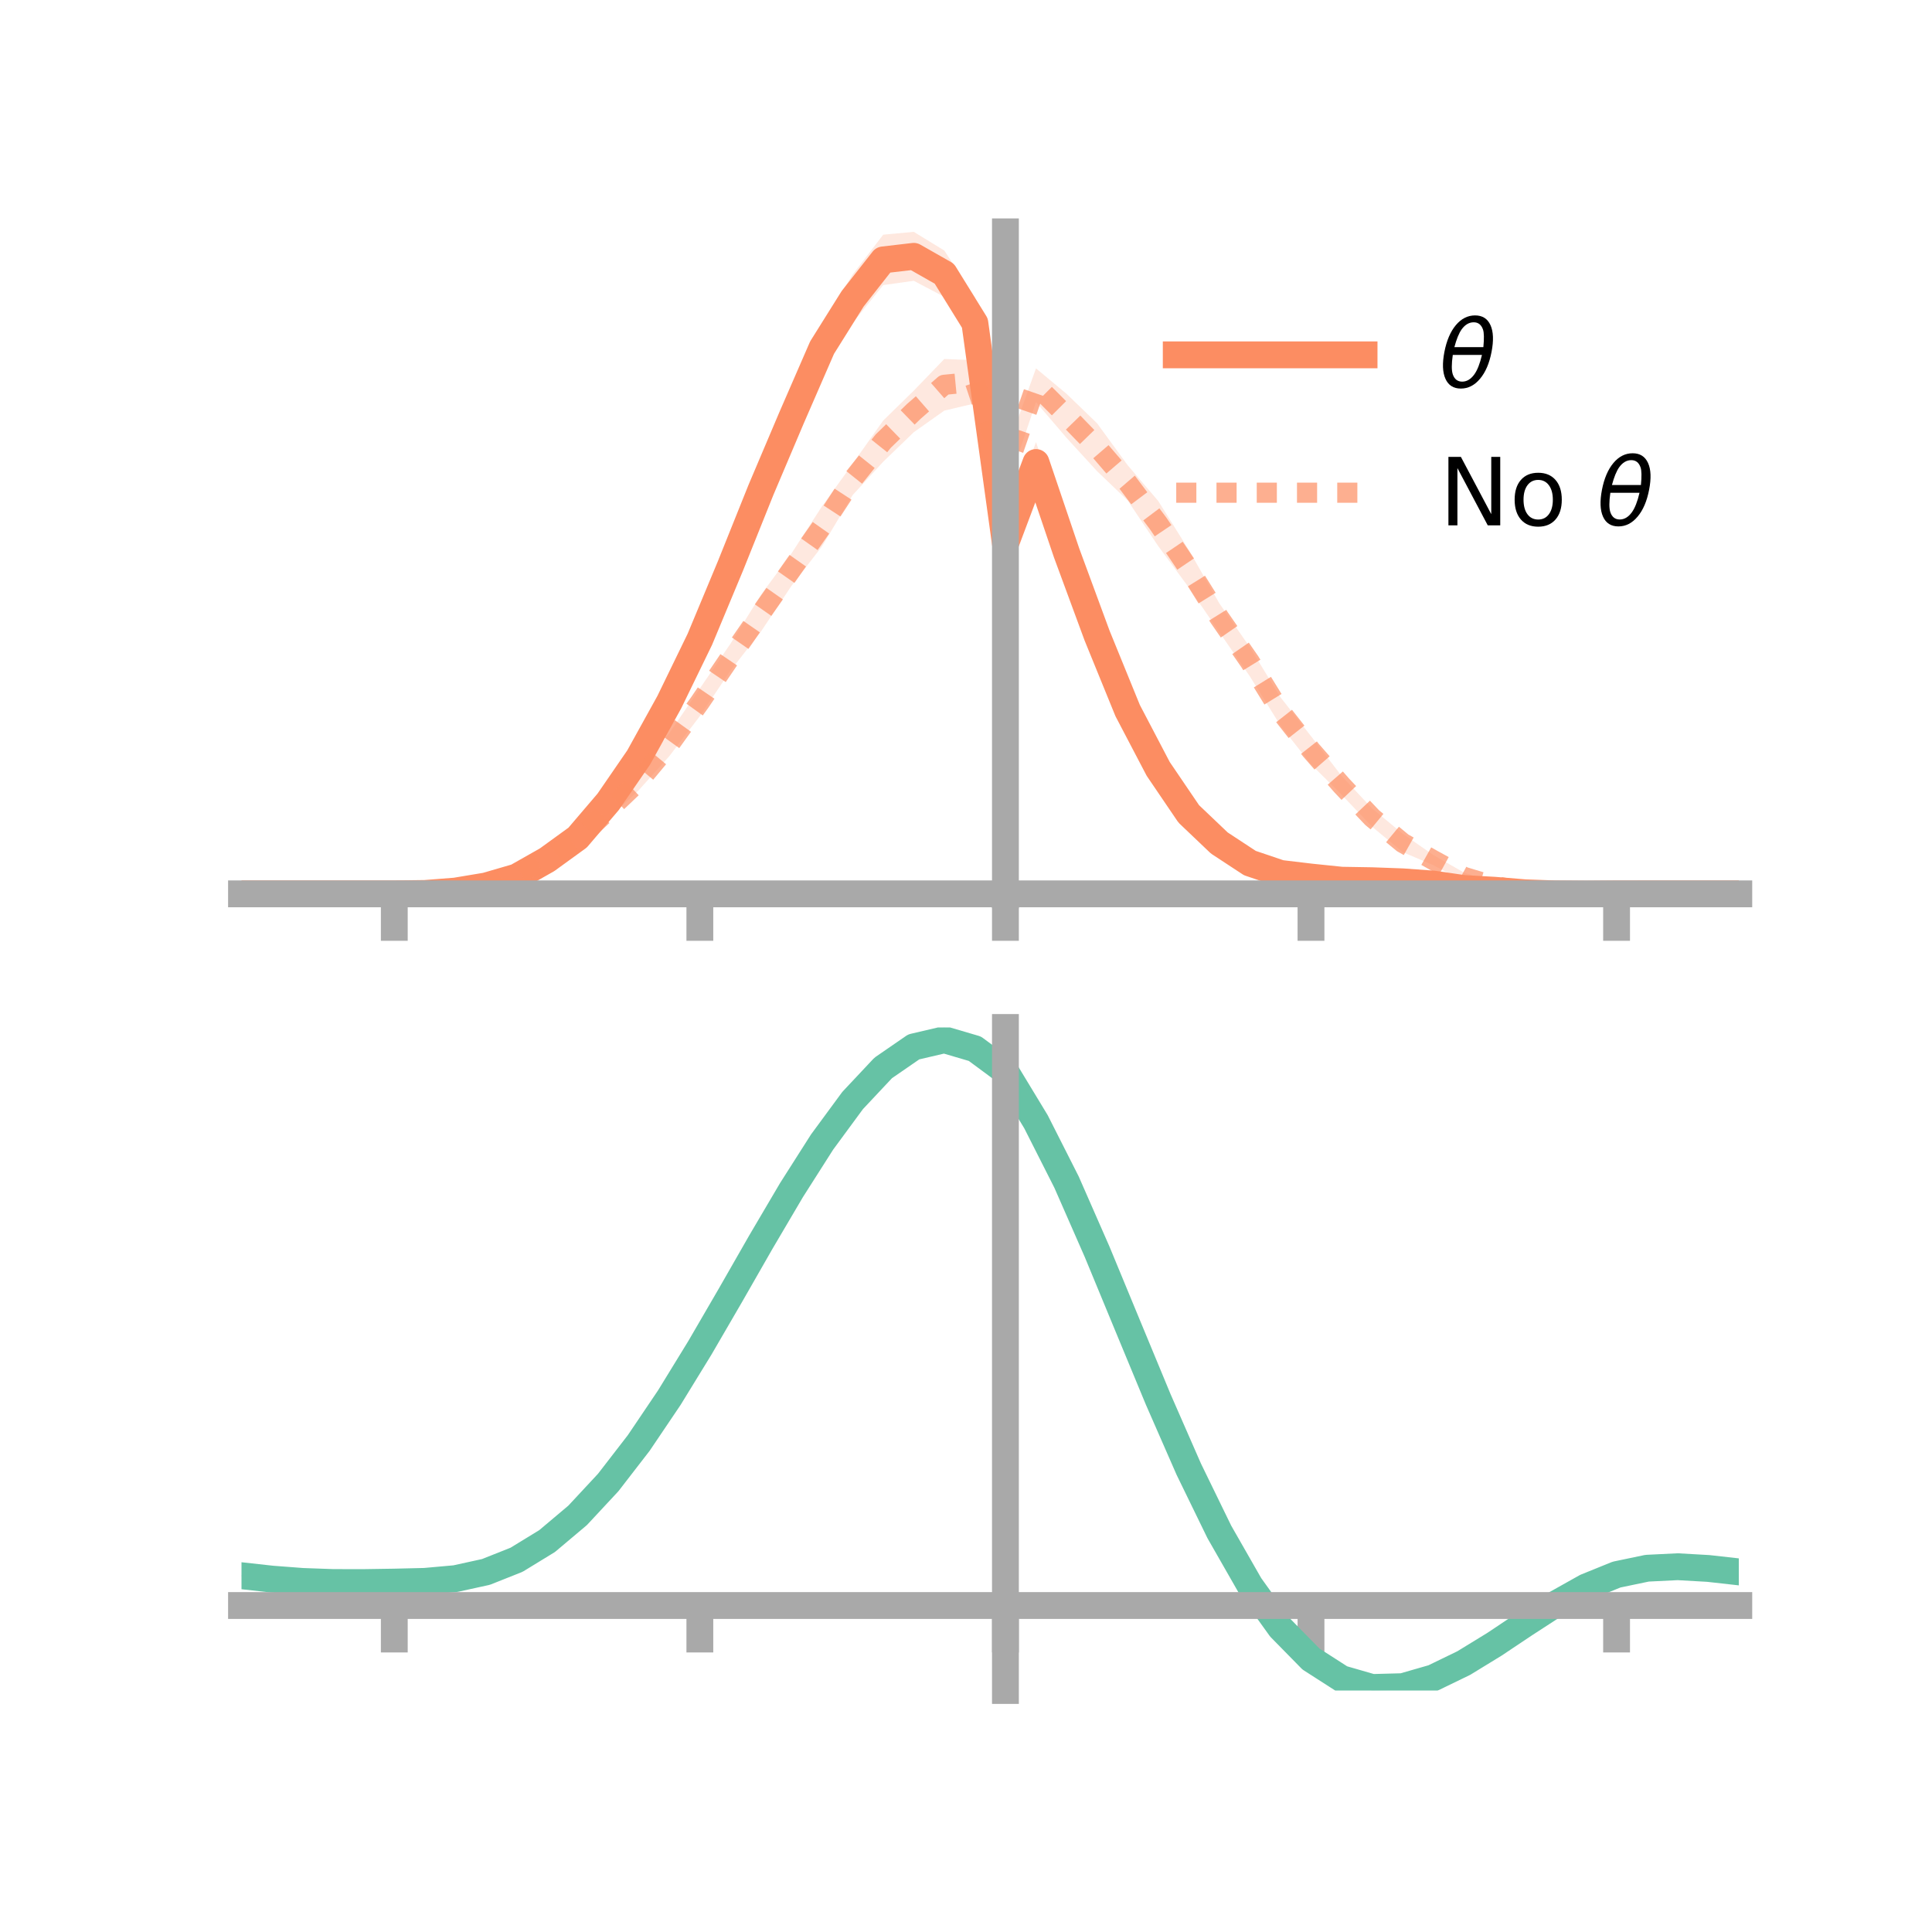
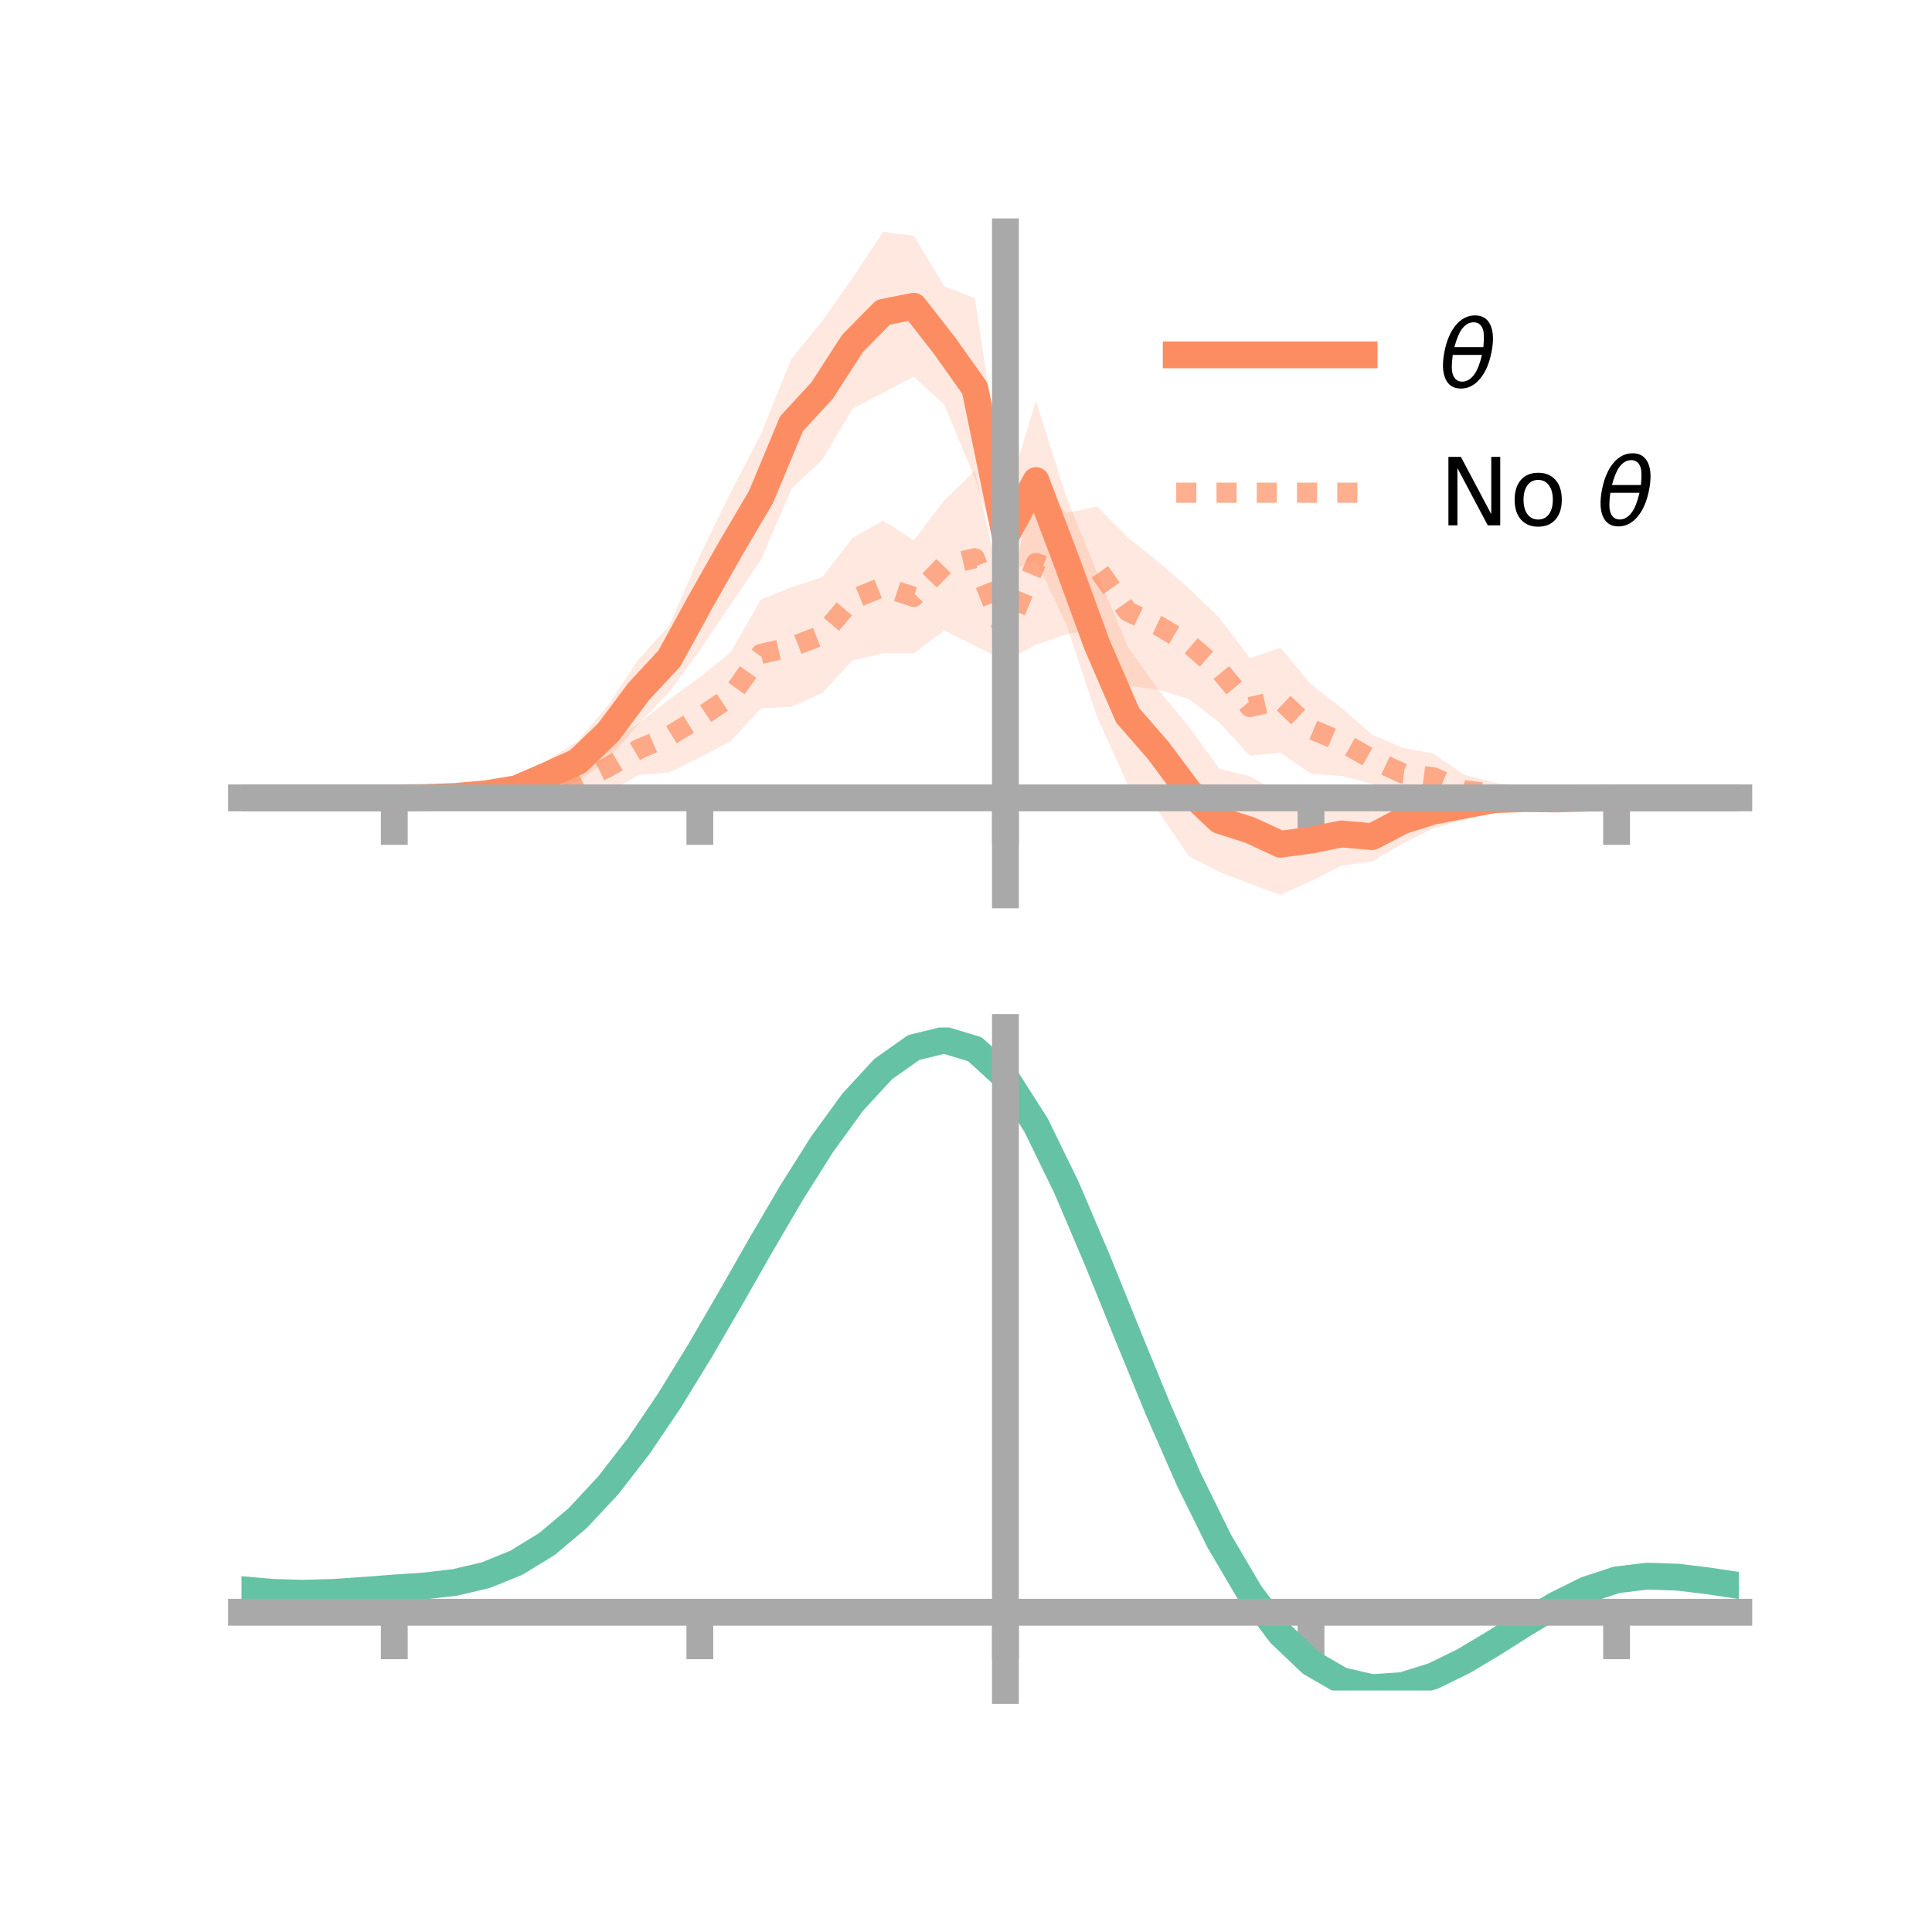
<svg xmlns="http://www.w3.org/2000/svg" xmlns:xlink="http://www.w3.org/1999/xlink" height="144pt" version="1.1" viewBox="0 0 144 144" width="144pt">
  <defs>
    <style type="text/css">
*{stroke-linecap:butt;stroke-linejoin:round;}
  </style>
  </defs>
  <g id="figure_1">
    <g id="patch_1">
      <path d="M 0 144  L 144 144  L 144 0  L 0 0  z " style="fill:none;" />
    </g>
    <g id="axes_1">
      <g id="patch_2">
        <path d="M 18 66.698  L 129.6 66.698  L 129.6 17.28  L 18 17.28  z " style="fill:none;" />
      </g>
      <g id="PolyCollection_1">
-         <path clip-path="url(#p0f44cebcbf)" d="M 18 66.622  L 18 66.622  L 20.278 66.622  L 22.555 66.622  L 24.833 66.622  L 27.11 66.622  L 29.388 66.62  L 31.665 66.565  L 33.943 66.337  L 36.22 65.897  L 38.498 65.11  L 40.776 63.826  L 43.053 61.907  L 45.331 59.196  L 47.608 55.665  L 49.886 51.383  L 52.163 46.469  L 54.441 41.012  L 56.718 34.946  L 58.996 29.498  L 61.273 24.164  L 63.551 20.463  L 65.829 17.492  L 68.106 17.28  L 70.384 18.674  L 72.661 22.162  L 74.939 39.246  L 77.216 32.953  L 79.494 39.562  L 81.771 45.988  L 84.049 51.633  L 86.327 56.289  L 88.604 59.674  L 90.882 61.947  L 93.159 63.664  L 95.437 64.51  L 97.714 64.669  L 99.992 65.108  L 102.269 65.119  L 104.547 65.365  L 106.824 65.553  L 109.102 65.931  L 111.38 66.147  L 113.657 66.394  L 115.935 66.552  L 118.212 66.617  L 120.49 66.623  L 122.767 66.622  L 125.045 66.622  L 127.322 66.622  L 129.6 66.622  L 129.6 66.622  L 129.6 66.622  L 127.322 66.622  L 125.045 66.622  L 122.767 66.623  L 120.49 66.627  L 118.212 66.672  L 115.935 66.698  L 113.657 66.69  L 111.38 66.559  L 109.102 66.517  L 106.824 66.23  L 104.547 66.086  L 102.269 66.167  L 99.992 66.102  L 97.714 66.07  L 95.437 65.688  L 93.159 64.993  L 90.882 63.718  L 88.604 61.654  L 86.327 58.332  L 84.049 54.292  L 81.771 48.761  L 79.494 42.838  L 77.216 35.992  L 74.939 41.809  L 72.661 26  L 70.384 22.126  L 68.106 20.929  L 65.829 21.249  L 63.551 24.074  L 61.273 27.653  L 58.996 32.789  L 56.718 38.079  L 54.441 43.361  L 52.163 48.83  L 49.886 53.284  L 47.608 57.234  L 45.331 60.327  L 43.053 62.952  L 40.776 64.339  L 38.498 65.633  L 36.22 66.172  L 33.943 66.492  L 31.665 66.621  L 29.388 66.624  L 27.11 66.622  L 24.833 66.622  L 22.555 66.622  L 20.278 66.622  L 18 66.622  z " style="fill:#fc8d62;fill-opacity:0.2;" />
+         <path clip-path="url(#p10ac55226c)" d="M 18 59.469  L 18 59.469  L 20.278 59.469  L 22.555 59.469  L 24.833 59.469  L 27.11 59.469  L 29.388 59.469  L 31.665 59.306  L 33.943 59.088  L 36.22 58.575  L 38.498 57.865  L 40.776 56.667  L 43.053 55.264  L 45.331 52.559  L 47.608 49.132  L 49.886 46.608  L 52.163 41.396  L 54.441 36.748  L 56.718 32.362  L 58.996 26.729  L 61.273 23.94  L 63.551 20.713  L 65.829 17.28  L 68.106 17.577  L 70.384 21.33  L 72.661 22.233  L 74.939 37.322  L 77.216 29.902  L 79.494 37.091  L 81.771 42.684  L 84.049 48.193  L 86.327 51.41  L 88.604 54.152  L 90.882 57.298  L 93.159 57.865  L 95.437 59.15  L 97.714 59.561  L 99.992 59.8  L 102.269 60.504  L 104.547 59.471  L 106.824 59.174  L 109.102 58.923  L 111.38 58.832  L 113.657 58.973  L 115.935 59.329  L 118.212 59.406  L 120.49 59.469  L 122.767 59.469  L 125.045 59.469  L 127.322 59.469  L 129.6 59.469  L 129.6 59.469  L 129.6 59.469  L 127.322 59.469  L 125.045 59.469  L 122.767 59.469  L 120.49 59.469  L 118.212 59.581  L 115.935 59.769  L 113.657 60.079  L 111.38 60.366  L 109.102 61.131  L 106.824 61.742  L 104.547 62.875  L 102.269 64.214  L 99.992 64.514  L 97.714 65.673  L 95.437 66.698  L 93.159 65.871  L 90.882 64.986  L 88.604 63.815  L 86.327 60.453  L 84.049 58.448  L 81.771 53.447  L 79.494 46.577  L 77.216 41.74  L 74.939 42.717  L 72.661 35.659  L 70.384 30.151  L 68.106 28.074  L 65.829 29.276  L 63.551 30.456  L 61.273 34.273  L 58.996 36.434  L 56.718 41.734  L 54.441 45.075  L 52.163 48.476  L 49.886 51.564  L 47.608 53.938  L 45.331 56.615  L 43.053 58.268  L 40.776 58.927  L 38.498 59.706  L 36.22 59.744  L 33.943 59.639  L 31.665 59.583  L 29.388 59.469  L 27.11 59.469  L 24.833 59.469  L 22.555 59.469  L 20.278 59.469  L 18 59.469  z " style="fill:#fc8d62;fill-opacity:0.2;" />
      </g>
      <g id="PolyCollection_2">
-         <path clip-path="url(#p0f44cebcbf)" d="M 18 66.622  L 18 66.622  L 20.278 66.622  L 22.555 66.622  L 24.833 66.622  L 27.11 66.622  L 29.388 66.622  L 31.665 66.539  L 33.943 66.294  L 36.22 65.76  L 38.498 64.917  L 40.776 63.659  L 43.053 62.059  L 45.331 59.77  L 47.608 57.575  L 49.886 54.646  L 52.163 51.313  L 54.441 47.985  L 56.718 44.333  L 58.996 41.245  L 61.273 37.731  L 63.551 34.567  L 65.829 31.345  L 68.106 29.119  L 70.384 26.756  L 72.661 26.854  L 74.939 33.801  L 77.216 27.456  L 79.494 29.353  L 81.771 31.552  L 84.049 34.675  L 86.327 37.34  L 88.604 40.988  L 90.882 44.97  L 93.159 48.24  L 95.437 51.967  L 97.714 54.867  L 99.992 57.83  L 102.269 60.254  L 104.547 62.138  L 106.824 63.724  L 109.102 65.03  L 111.38 65.8  L 113.657 66.261  L 115.935 66.514  L 118.212 66.611  L 120.49 66.623  L 122.767 66.622  L 125.045 66.622  L 127.322 66.622  L 129.6 66.622  L 129.6 66.622  L 129.6 66.622  L 127.322 66.622  L 125.045 66.622  L 122.767 66.623  L 120.49 66.626  L 118.212 66.674  L 115.935 66.692  L 113.657 66.613  L 111.38 66.286  L 109.102 65.674  L 106.824 64.484  L 104.547 63.508  L 102.269 61.621  L 99.992 59.23  L 97.714 56.964  L 95.437 54.078  L 93.159 50.416  L 90.882 47.115  L 88.604 43.784  L 86.327 40.703  L 84.049 37.302  L 81.771 35.122  L 79.494 32.634  L 77.216 29.97  L 74.939 36.746  L 72.661 30.068  L 70.384 30.605  L 68.106 32.216  L 65.829 34.415  L 63.551 36.901  L 61.273 40.717  L 58.996 43.66  L 56.718 47.069  L 54.441 49.995  L 52.163 53.376  L 49.886 56.362  L 47.608 58.897  L 45.331 61.037  L 43.053 62.996  L 40.776 64.443  L 38.498 65.45  L 36.22 66.136  L 33.943 66.516  L 31.665 66.621  L 29.388 66.623  L 27.11 66.622  L 24.833 66.622  L 22.555 66.622  L 20.278 66.622  L 18 66.622  z " style="fill:#fc8d62;fill-opacity:0.2;" />
+         <path clip-path="url(#p10ac55226c)" d="M 18 59.469  L 18 59.469  L 20.278 59.469  L 22.555 59.469  L 24.833 59.469  L 27.11 59.469  L 29.388 59.469  L 31.665 59.39  L 33.943 59.107  L 36.22 58.672  L 38.498 57.795  L 40.776 57.117  L 43.053 56.512  L 45.331 55.276  L 47.608 53.919  L 49.886 52.129  L 52.163 50.479  L 54.441 48.635  L 56.718 44.687  L 58.996 43.762  L 61.273 43.026  L 63.551 40.097  L 65.829 38.799  L 68.106 40.272  L 70.384 37.291  L 72.661 35.08  L 74.939 45.374  L 77.216 35.869  L 79.494 38.241  L 81.771 37.743  L 84.049 40.046  L 86.327 41.873  L 88.604 43.84  L 90.882 46.046  L 93.159 49.062  L 95.437 48.271  L 97.714 51.001  L 99.992 52.769  L 102.269 54.753  L 104.547 55.738  L 106.824 56.165  L 109.102 57.73  L 111.38 58.336  L 113.657 58.705  L 115.935 59.154  L 118.212 59.39  L 120.49 59.468  L 122.767 59.469  L 125.045 59.469  L 127.322 59.469  L 129.6 59.469  L 129.6 59.469  L 129.6 59.469  L 127.322 59.469  L 125.045 59.469  L 122.767 59.469  L 120.49 59.469  L 118.212 59.548  L 115.935 59.753  L 113.657 59.938  L 111.38 60.029  L 109.102 60.06  L 106.824 59.713  L 104.547 59.551  L 102.269 58.421  L 99.992 57.834  L 97.714 57.674  L 95.437 56.099  L 93.159 56.329  L 90.882 53.844  L 88.604 52.111  L 86.327 51.401  L 84.049 51.092  L 81.771 46.911  L 79.494 47.26  L 77.216 48.066  L 74.939 49.3  L 72.661 48.132  L 70.384 46.985  L 68.106 48.702  L 65.829 48.683  L 63.551 49.224  L 61.273 51.656  L 58.996 52.681  L 56.718 52.793  L 54.441 55.256  L 52.163 56.453  L 49.886 57.583  L 47.608 57.757  L 45.331 59.072  L 43.053 60.082  L 40.776 59.59  L 38.498 59.533  L 36.22 59.838  L 33.943 59.639  L 31.665 59.542  L 29.388 59.469  L 27.11 59.469  L 24.833 59.469  L 22.555 59.469  L 20.278 59.469  L 18 59.469  z " style="fill:#fc8d62;fill-opacity:0.2;" />
      </g>
      <g id="matplotlib.axis_1">
        <g id="xtick_1">
          <g id="line2d_1">
            <defs>
-               <path d="M 0 0  L 0 3.5  " id="me2f716c7f5" style="stroke:#a9a9a9;stroke-width:2;" />
+               <path d="M 0 0  L 0 3.5  " id="m865294ea9a" style="stroke:#a9a9a9;stroke-width:2;" />
            </defs>
            <g>
-               <use style="fill:#a9a9a9;stroke:#a9a9a9;stroke-width:2;" x="29.388" xlink:href="#me2f716c7f5" y="66.622" />
+               <use style="fill:#a9a9a9;stroke:#a9a9a9;stroke-width:2;" x="29.388" xlink:href="#m865294ea9a" y="59.469" />
            </g>
          </g>
        </g>
        <g id="xtick_2">
          <g id="line2d_2">
            <g>
-               <use style="fill:#a9a9a9;stroke:#a9a9a9;stroke-width:2;" x="52.163" xlink:href="#me2f716c7f5" y="66.622" />
+               <use style="fill:#a9a9a9;stroke:#a9a9a9;stroke-width:2;" x="52.163" xlink:href="#m865294ea9a" y="59.469" />
            </g>
          </g>
        </g>
        <g id="xtick_3">
          <g id="line2d_3">
            <g>
-               <use style="fill:#a9a9a9;stroke:#a9a9a9;stroke-width:2;" x="74.939" xlink:href="#me2f716c7f5" y="66.622" />
+               <use style="fill:#a9a9a9;stroke:#a9a9a9;stroke-width:2;" x="74.939" xlink:href="#m865294ea9a" y="59.469" />
            </g>
          </g>
        </g>
        <g id="xtick_4">
          <g id="line2d_4">
            <g>
-               <use style="fill:#a9a9a9;stroke:#a9a9a9;stroke-width:2;" x="97.714" xlink:href="#me2f716c7f5" y="66.622" />
+               <use style="fill:#a9a9a9;stroke:#a9a9a9;stroke-width:2;" x="97.714" xlink:href="#m865294ea9a" y="59.469" />
            </g>
          </g>
        </g>
        <g id="xtick_5">
          <g id="line2d_5">
            <g>
-               <use style="fill:#a9a9a9;stroke:#a9a9a9;stroke-width:2;" x="120.49" xlink:href="#me2f716c7f5" y="66.622" />
+               <use style="fill:#a9a9a9;stroke:#a9a9a9;stroke-width:2;" x="120.49" xlink:href="#m865294ea9a" y="59.469" />
            </g>
          </g>
        </g>
      </g>
      <g id="matplotlib.axis_2" />
      <g id="line2d_6">
-         <path clip-path="url(#p0f44cebcbf)" d="M 18 66.622  L 20.278 66.622  L 22.555 66.622  L 24.833 66.622  L 27.11 66.622  L 29.388 66.622  L 31.665 66.593  L 33.943 66.415  L 36.22 66.035  L 38.498 65.372  L 40.776 64.082  L 43.053 62.43  L 45.331 59.761  L 47.608 56.45  L 49.886 52.333  L 52.163 47.649  L 54.441 42.186  L 56.718 36.513  L 58.996 31.144  L 61.273 25.909  L 63.551 22.269  L 65.829 19.371  L 68.106 19.105  L 70.384 20.4  L 72.661 24.081  L 74.939 40.528  L 77.216 34.472  L 79.494 41.2  L 81.771 47.375  L 84.049 52.962  L 86.327 57.311  L 88.604 60.664  L 90.882 62.833  L 93.159 64.328  L 95.437 65.099  L 97.714 65.37  L 99.992 65.605  L 102.269 65.643  L 104.547 65.726  L 106.824 65.892  L 109.102 66.224  L 111.38 66.353  L 113.657 66.542  L 115.935 66.625  L 118.212 66.644  L 120.49 66.625  L 122.767 66.623  L 125.045 66.622  L 127.322 66.622  L 129.6 66.622  " style="fill:none;stroke:#fc8d62;stroke-linecap:square;stroke-width:2;" />
+         <path clip-path="url(#p10ac55226c)" d="M 18 59.469  L 20.278 59.469  L 22.555 59.469  L 24.833 59.469  L 27.11 59.469  L 29.388 59.469  L 31.665 59.445  L 33.943 59.364  L 36.22 59.16  L 38.498 58.785  L 40.776 57.797  L 43.053 56.766  L 45.331 54.587  L 47.608 51.535  L 49.886 49.086  L 52.163 44.936  L 54.441 40.911  L 56.718 37.048  L 58.996 31.581  L 61.273 29.107  L 63.551 25.584  L 65.829 23.278  L 68.106 22.825  L 70.384 25.74  L 72.661 28.946  L 74.939 40.019  L 77.216 35.821  L 79.494 41.834  L 81.771 48.065  L 84.049 53.32  L 86.327 55.932  L 88.604 58.983  L 90.882 61.142  L 93.159 61.868  L 95.437 62.924  L 97.714 62.617  L 99.992 62.157  L 102.269 62.359  L 104.547 61.173  L 106.824 60.458  L 109.102 60.027  L 111.38 59.599  L 113.657 59.526  L 115.935 59.549  L 118.212 59.494  L 120.49 59.469  L 122.767 59.469  L 125.045 59.469  L 127.322 59.469  L 129.6 59.469  " style="fill:none;stroke:#fc8d62;stroke-linecap:square;stroke-width:2;" />
      </g>
      <g id="line2d_7">
-         <path clip-path="url(#p0f44cebcbf)" d="M 18 66.622  L 20.278 66.622  L 22.555 66.622  L 24.833 66.622  L 27.11 66.622  L 29.388 66.622  L 31.665 66.58  L 33.943 66.405  L 36.22 65.948  L 38.498 65.183  L 40.776 64.051  L 43.053 62.527  L 45.331 60.404  L 47.608 58.236  L 49.886 55.504  L 52.163 52.345  L 54.441 48.99  L 56.718 45.701  L 58.996 42.452  L 61.273 39.224  L 63.551 35.734  L 65.829 32.88  L 68.106 30.667  L 70.384 28.68  L 72.661 28.461  L 74.939 35.273  L 77.216 28.713  L 79.494 30.993  L 81.771 33.337  L 84.049 35.988  L 86.327 39.021  L 88.604 42.386  L 90.882 46.042  L 93.159 49.328  L 95.437 53.022  L 97.714 55.916  L 99.992 58.53  L 102.269 60.938  L 104.547 62.823  L 106.824 64.104  L 109.102 65.352  L 111.38 66.043  L 113.657 66.437  L 115.935 66.603  L 118.212 66.642  L 120.49 66.625  L 122.767 66.623  L 125.045 66.622  L 127.322 66.622  L 129.6 66.622  " style="fill:none;stroke:#fc8d62;stroke-dasharray:1.5,1.5;stroke-dashoffset:0;stroke-opacity:0.7;stroke-width:1.5;" />
+         <path clip-path="url(#p10ac55226c)" d="M 18 59.469  L 20.278 59.469  L 22.555 59.469  L 24.833 59.469  L 27.11 59.469  L 29.388 59.469  L 31.665 59.466  L 33.943 59.373  L 36.22 59.255  L 38.498 58.664  L 40.776 58.353  L 43.053 58.297  L 45.331 57.174  L 47.608 55.838  L 49.886 54.856  L 52.163 53.466  L 54.441 51.946  L 56.718 48.74  L 58.996 48.221  L 61.273 47.341  L 63.551 44.66  L 65.829 43.741  L 68.106 44.487  L 70.384 42.138  L 72.661 41.606  L 74.939 47.337  L 77.216 41.968  L 79.494 42.751  L 81.771 42.327  L 84.049 45.569  L 86.327 46.637  L 88.604 47.976  L 90.882 49.945  L 93.159 52.696  L 95.437 52.185  L 97.714 54.338  L 99.992 55.302  L 102.269 56.587  L 104.547 57.644  L 106.824 57.939  L 109.102 58.895  L 111.38 59.183  L 113.657 59.321  L 115.935 59.454  L 118.212 59.469  L 120.49 59.469  L 122.767 59.469  L 125.045 59.469  L 127.322 59.469  L 129.6 59.469  " style="fill:none;stroke:#fc8d62;stroke-dasharray:1.5,1.5;stroke-dashoffset:0;stroke-opacity:0.7;stroke-width:1.5;" />
      </g>
      <g id="patch_3">
        <path d="M 74.939 66.698  L 74.939 17.28  " style="fill:none;stroke:#a9a9a9;stroke-linecap:square;stroke-linejoin:miter;stroke-width:2;" />
      </g>
      <g id="patch_4">
        <path d="M 129.6 66.698  L 129.6 17.28  " style="fill:none;" />
      </g>
      <g id="patch_5">
-         <path d="M 18 66.622  L 129.6 66.622  " style="fill:none;stroke:#a9a9a9;stroke-linecap:square;stroke-linejoin:miter;stroke-width:2;" />
+         <path d="M 18 59.469  L 129.6 59.469  " style="fill:none;stroke:#a9a9a9;stroke-linecap:square;stroke-linejoin:miter;stroke-width:2;" />
      </g>
      <g id="patch_6">
        <path d="M 18 17.28  L 129.6 17.28  " style="fill:none;" />
      </g>
      <g id="legend_1">
        <g id="line2d_8">
          <path d="M 87.67 26.449  L 101.67 26.449  " style="fill:none;stroke:#fc8d62;stroke-linecap:square;stroke-width:2;" />
        </g>
        <g id="line2d_9" />
        <g id="text_1">
          <defs>
            <path d="M 45.516 34.672  L 14.453 34.672  Q 12.359 20.062 14.5 13.875  Q 17.188 6.25 24.469 6.25  Q 31.781 6.25 37.359 13.922  Q 42.234 20.656 45.516 34.672  z M 47.016 42.969  Q 48.344 56.844 46.625 61.719  Q 43.953 69.438 36.766 69.438  Q 29.297 69.438 23.828 61.812  Q 19.531 55.672 16.156 42.969  z M 38.188 76.766  Q 49.906 76.766 54.594 66.406  Q 59.281 56.109 55.719 37.844  Q 52.203 19.625 43.453 9.281  Q 34.766 -1.125 23.047 -1.125  Q 11.281 -1.125 6.641 9.281  Q 2 19.625 5.516 37.844  Q 9.078 56.109 17.719 66.406  Q 26.422 76.766 38.188 76.766  z " id="DejaVuSans-Oblique-952" />
          </defs>
          <g transform="translate(107.27 28.89891)scale(0.07 -0.07)">
            <use transform="translate(0 0.234375)" xlink:href="#DejaVuSans-Oblique-952" />
          </g>
        </g>
        <g id="line2d_10">
          <path d="M 87.67 36.724  L 101.67 36.724  " style="fill:none;stroke:#fc8d62;stroke-dasharray:1.5,1.5;stroke-dashoffset:0;stroke-opacity:0.7;stroke-width:1.5;" />
        </g>
        <g id="line2d_11" />
        <g id="text_2">
          <defs>
            <path d="M 9.812 72.906  L 23.094 72.906  L 55.422 11.922  L 55.422 72.906  L 64.984 72.906  L 64.984 0  L 51.703 0  L 19.391 60.984  L 19.391 0  L 9.812 0  z " id="DejaVuSans-78" />
            <path d="M 30.609 48.391  Q 23.391 48.391 19.188 42.75  Q 14.984 37.109 14.984 27.297  Q 14.984 17.484 19.156 11.844  Q 23.344 6.203 30.609 6.203  Q 37.797 6.203 41.984 11.859  Q 46.188 17.531 46.188 27.297  Q 46.188 37.016 41.984 42.703  Q 37.797 48.391 30.609 48.391  z M 30.609 56  Q 42.328 56 49.016 48.375  Q 55.719 40.766 55.719 27.297  Q 55.719 13.875 49.016 6.219  Q 42.328 -1.422 30.609 -1.422  Q 18.844 -1.422 12.172 6.219  Q 5.516 13.875 5.516 27.297  Q 5.516 40.766 12.172 48.375  Q 18.844 56 30.609 56  z " id="DejaVuSans-111" />
            <path id="DejaVuSans-32" />
          </defs>
          <g transform="translate(107.27 39.17359)scale(0.07 -0.07)">
            <use transform="translate(0 0.234375)" xlink:href="#DejaVuSans-78" />
            <use transform="translate(74.80469 0.234375)" xlink:href="#DejaVuSans-111" />
            <use transform="translate(135.9863 0.234375)" xlink:href="#DejaVuSans-32" />
            <use transform="translate(167.7734 0.234375)" xlink:href="#DejaVuSans-Oblique-952" />
          </g>
        </g>
      </g>
    </g>
    <g id="axes_2">
      <g id="patch_7">
        <path d="M 18 126  L 129.6 126  L 129.6 76.582  L 18 76.582  z " style="fill:none;" />
      </g>
      <g id="PolyCollection_3">
-         <path clip-path="url(#p8e3051844c)" d="M 18 117.494  L 18 117.398  L 20.278 117.659  L 22.555 117.838  L 24.833 117.918  L 27.11 117.914  L 29.388 117.871  L 31.665 117.811  L 33.943 117.601  L 36.22 117.094  L 38.498 116.174  L 40.776 114.757  L 43.053 112.801  L 45.331 110.299  L 47.608 107.286  L 49.886 103.831  L 52.163 100.035  L 54.441 96.027  L 56.718 91.961  L 58.996 88.009  L 61.273 84.357  L 63.551 81.197  L 65.829 78.722  L 68.106 77.124  L 70.384 76.582  L 72.661 77.263  L 74.939 78.98  L 77.216 82.788  L 79.494 87.358  L 81.771 92.629  L 84.049 98.228  L 86.327 103.817  L 88.604 109.109  L 90.882 113.866  L 93.159 117.912  L 95.437 121.125  L 97.714 123.453  L 99.992 124.907  L 102.269 125.549  L 104.547 125.481  L 106.824 124.829  L 109.102 123.738  L 111.38 122.367  L 113.657 120.878  L 115.935 119.433  L 118.212 118.184  L 120.49 117.278  L 122.767 116.811  L 125.045 116.704  L 127.322 116.838  L 129.6 117.101  L 129.6 117.215  L 129.6 117.215  L 127.322 116.967  L 125.045 116.845  L 122.767 116.96  L 120.49 117.443  L 118.212 118.385  L 115.935 119.689  L 113.657 121.2  L 111.38 122.751  L 109.102 124.17  L 106.824 125.29  L 104.547 125.947  L 102.269 126  L 99.992 125.33  L 97.714 123.858  L 95.437 121.548  L 93.159 118.41  L 90.882 114.494  L 88.604 109.9  L 86.327 104.79  L 84.049 99.387  L 81.771 93.968  L 79.494 88.86  L 77.216 84.428  L 74.939 80.722  L 72.661 79.07  L 70.384 78.411  L 68.106 78.934  L 65.829 80.473  L 63.551 82.852  L 61.273 85.886  L 58.996 89.387  L 56.718 93.172  L 54.441 97.061  L 52.163 100.891  L 49.886 104.517  L 47.608 107.817  L 45.331 110.696  L 43.053 113.091  L 40.776 114.971  L 38.498 116.339  L 36.22 117.233  L 33.943 117.723  L 31.665 117.921  L 29.388 117.969  L 27.11 117.996  L 24.833 117.987  L 22.555 117.905  L 20.278 117.737  L 18 117.494  z " style="fill:#66c2a5;fill-opacity:0.2;" />
+         <path clip-path="url(#p0ee457b5f3)" d="M 18 118.522  L 18 118.439  L 20.278 118.652  L 22.555 118.722  L 24.833 118.654  L 27.11 118.492  L 29.388 118.308  L 31.665 118.148  L 33.943 117.876  L 36.22 117.333  L 38.498 116.397  L 40.776 114.976  L 43.053 113.021  L 45.331 110.524  L 47.608 107.516  L 49.886 104.064  L 52.163 100.266  L 54.441 96.251  L 56.718 92.169  L 58.996 88.191  L 61.273 84.504  L 63.551 81.302  L 65.829 78.783  L 68.106 77.146  L 70.384 76.582  L 72.661 77.275  L 74.939 79.39  L 77.216 83.008  L 79.494 87.749  L 81.771 93.179  L 84.049 98.894  L 86.327 104.54  L 88.604 109.823  L 90.882 114.514  L 93.159 118.448  L 95.437 121.528  L 97.714 123.72  L 99.992 125.046  L 102.269 125.58  L 104.547 125.43  L 106.824 124.731  L 109.102 123.634  L 111.38 122.296  L 113.657 120.878  L 115.935 119.535  L 118.212 118.418  L 120.49 117.673  L 122.767 117.397  L 125.045 117.479  L 127.322 117.764  L 129.6 118.119  L 129.6 118.227  L 129.6 118.227  L 127.322 117.895  L 125.045 117.627  L 122.767 117.555  L 120.49 117.835  L 118.212 118.589  L 115.935 119.735  L 113.657 121.123  L 111.38 122.593  L 109.102 123.979  L 106.824 125.113  L 104.547 125.837  L 102.269 126  L 99.992 125.478  L 97.714 124.175  L 95.437 122.035  L 93.159 119.042  L 90.882 115.231  L 88.604 110.692  L 86.327 105.577  L 84.049 100.107  L 81.771 94.563  L 79.494 89.292  L 77.216 84.687  L 74.939 81.174  L 72.661 79.125  L 70.384 78.457  L 68.106 79.003  L 65.829 80.582  L 63.551 83.004  L 61.273 86.076  L 58.996 89.607  L 56.718 93.409  L 54.441 97.305  L 52.163 101.133  L 49.886 104.75  L 47.608 108.038  L 45.331 110.906  L 43.053 113.293  L 40.776 115.173  L 38.498 116.552  L 36.22 117.468  L 33.943 118  L 31.665 118.262  L 29.388 118.411  L 27.11 118.58  L 24.833 118.725  L 22.555 118.782  L 20.278 118.716  L 18 118.522  z " style="fill:#66c2a5;fill-opacity:0.2;" />
      </g>
      <g id="matplotlib.axis_3">
        <g id="xtick_6">
          <g id="line2d_12">
            <g>
-               <use style="fill:#a9a9a9;stroke:#a9a9a9;stroke-width:2;" x="29.388" xlink:href="#me2f716c7f5" y="119.666" />
+               <use style="fill:#a9a9a9;stroke:#a9a9a9;stroke-width:2;" x="29.388" xlink:href="#m865294ea9a" y="120.168" />
            </g>
          </g>
        </g>
        <g id="xtick_7">
          <g id="line2d_13">
            <g>
-               <use style="fill:#a9a9a9;stroke:#a9a9a9;stroke-width:2;" x="52.163" xlink:href="#me2f716c7f5" y="119.666" />
+               <use style="fill:#a9a9a9;stroke:#a9a9a9;stroke-width:2;" x="52.163" xlink:href="#m865294ea9a" y="120.168" />
            </g>
          </g>
        </g>
        <g id="xtick_8">
          <g id="line2d_14">
            <g>
-               <use style="fill:#a9a9a9;stroke:#a9a9a9;stroke-width:2;" x="74.939" xlink:href="#me2f716c7f5" y="119.666" />
+               <use style="fill:#a9a9a9;stroke:#a9a9a9;stroke-width:2;" x="74.939" xlink:href="#m865294ea9a" y="120.168" />
            </g>
          </g>
        </g>
        <g id="xtick_9">
          <g id="line2d_15">
            <g>
-               <use style="fill:#a9a9a9;stroke:#a9a9a9;stroke-width:2;" x="97.714" xlink:href="#me2f716c7f5" y="119.666" />
+               <use style="fill:#a9a9a9;stroke:#a9a9a9;stroke-width:2;" x="97.714" xlink:href="#m865294ea9a" y="120.168" />
            </g>
          </g>
        </g>
        <g id="xtick_10">
          <g id="line2d_16">
            <g>
-               <use style="fill:#a9a9a9;stroke:#a9a9a9;stroke-width:2;" x="120.49" xlink:href="#me2f716c7f5" y="119.666" />
+               <use style="fill:#a9a9a9;stroke:#a9a9a9;stroke-width:2;" x="120.49" xlink:href="#m865294ea9a" y="120.168" />
            </g>
          </g>
        </g>
      </g>
      <g id="matplotlib.axis_4" />
      <g id="line2d_17">
-         <path clip-path="url(#p8e3051844c)" d="M 18 117.446  L 20.278 117.698  L 22.555 117.871  L 24.833 117.952  L 27.11 117.955  L 29.388 117.92  L 31.665 117.866  L 33.943 117.662  L 36.22 117.163  L 38.498 116.257  L 40.776 114.864  L 43.053 112.946  L 45.331 110.498  L 47.608 107.551  L 49.886 104.174  L 52.163 100.463  L 54.441 96.544  L 56.718 92.566  L 58.996 88.698  L 61.273 85.121  L 63.551 82.024  L 65.829 79.598  L 68.106 78.029  L 70.384 77.496  L 72.661 78.166  L 74.939 79.851  L 77.216 83.608  L 79.494 88.109  L 81.771 93.299  L 84.049 98.807  L 86.327 104.304  L 88.604 109.504  L 90.882 114.18  L 93.159 118.161  L 95.437 121.337  L 97.714 123.656  L 99.992 125.118  L 102.269 125.775  L 104.547 125.714  L 106.824 125.059  L 109.102 123.954  L 111.38 122.559  L 113.657 121.039  L 115.935 119.561  L 118.212 118.284  L 120.49 117.361  L 122.767 116.886  L 125.045 116.774  L 127.322 116.903  L 129.6 117.158  " style="fill:none;stroke:#66c2a5;stroke-linecap:square;stroke-width:2;" />
+         <path clip-path="url(#p0ee457b5f3)" d="M 18 118.48  L 20.278 118.684  L 22.555 118.752  L 24.833 118.69  L 27.11 118.536  L 29.388 118.36  L 31.665 118.205  L 33.943 117.938  L 36.22 117.401  L 38.498 116.474  L 40.776 115.075  L 43.053 113.157  L 45.331 110.715  L 47.608 107.777  L 49.886 104.407  L 52.163 100.7  L 54.441 96.778  L 56.718 92.789  L 58.996 88.899  L 61.273 85.29  L 63.551 82.153  L 65.829 79.682  L 68.106 78.074  L 70.384 77.519  L 72.661 78.2  L 74.939 80.282  L 77.216 83.848  L 79.494 88.52  L 81.771 93.871  L 84.049 99.5  L 86.327 105.059  L 88.604 110.257  L 90.882 114.872  L 93.159 118.745  L 95.437 121.781  L 97.714 123.947  L 99.992 125.262  L 102.269 125.79  L 104.547 125.633  L 106.824 124.922  L 109.102 123.806  L 111.38 122.444  L 113.657 121  L 115.935 119.635  L 118.212 118.503  L 120.49 117.754  L 122.767 117.476  L 125.045 117.553  L 127.322 117.83  L 129.6 118.173  " style="fill:none;stroke:#66c2a5;stroke-linecap:square;stroke-width:2;" />
      </g>
      <g id="patch_8">
        <path d="M 74.939 126  L 74.939 76.582  " style="fill:none;stroke:#a9a9a9;stroke-linecap:square;stroke-linejoin:miter;stroke-width:2;" />
      </g>
      <g id="patch_9">
        <path d="M 129.6 126  L 129.6 76.582  " style="fill:none;" />
      </g>
      <g id="patch_10">
-         <path d="M 18 119.666  L 129.6 119.666  " style="fill:none;stroke:#a9a9a9;stroke-linecap:square;stroke-linejoin:miter;stroke-width:2;" />
+         <path d="M 18 120.168  L 129.6 120.168  " style="fill:none;stroke:#a9a9a9;stroke-linecap:square;stroke-linejoin:miter;stroke-width:2;" />
      </g>
      <g id="patch_11">
        <path d="M 18 76.582  L 129.6 76.582  " style="fill:none;" />
      </g>
    </g>
  </g>
  <defs>
-     <clipPath id="p0f44cebcbf">
+     <clipPath id="p10ac55226c">
      <rect height="49.418" width="111.6" x="18" y="17.28" />
    </clipPath>
-     <clipPath id="p8e3051844c">
+     <clipPath id="p0ee457b5f3">
      <rect height="49.418" width="111.6" x="18" y="76.582" />
    </clipPath>
  </defs>
</svg>
